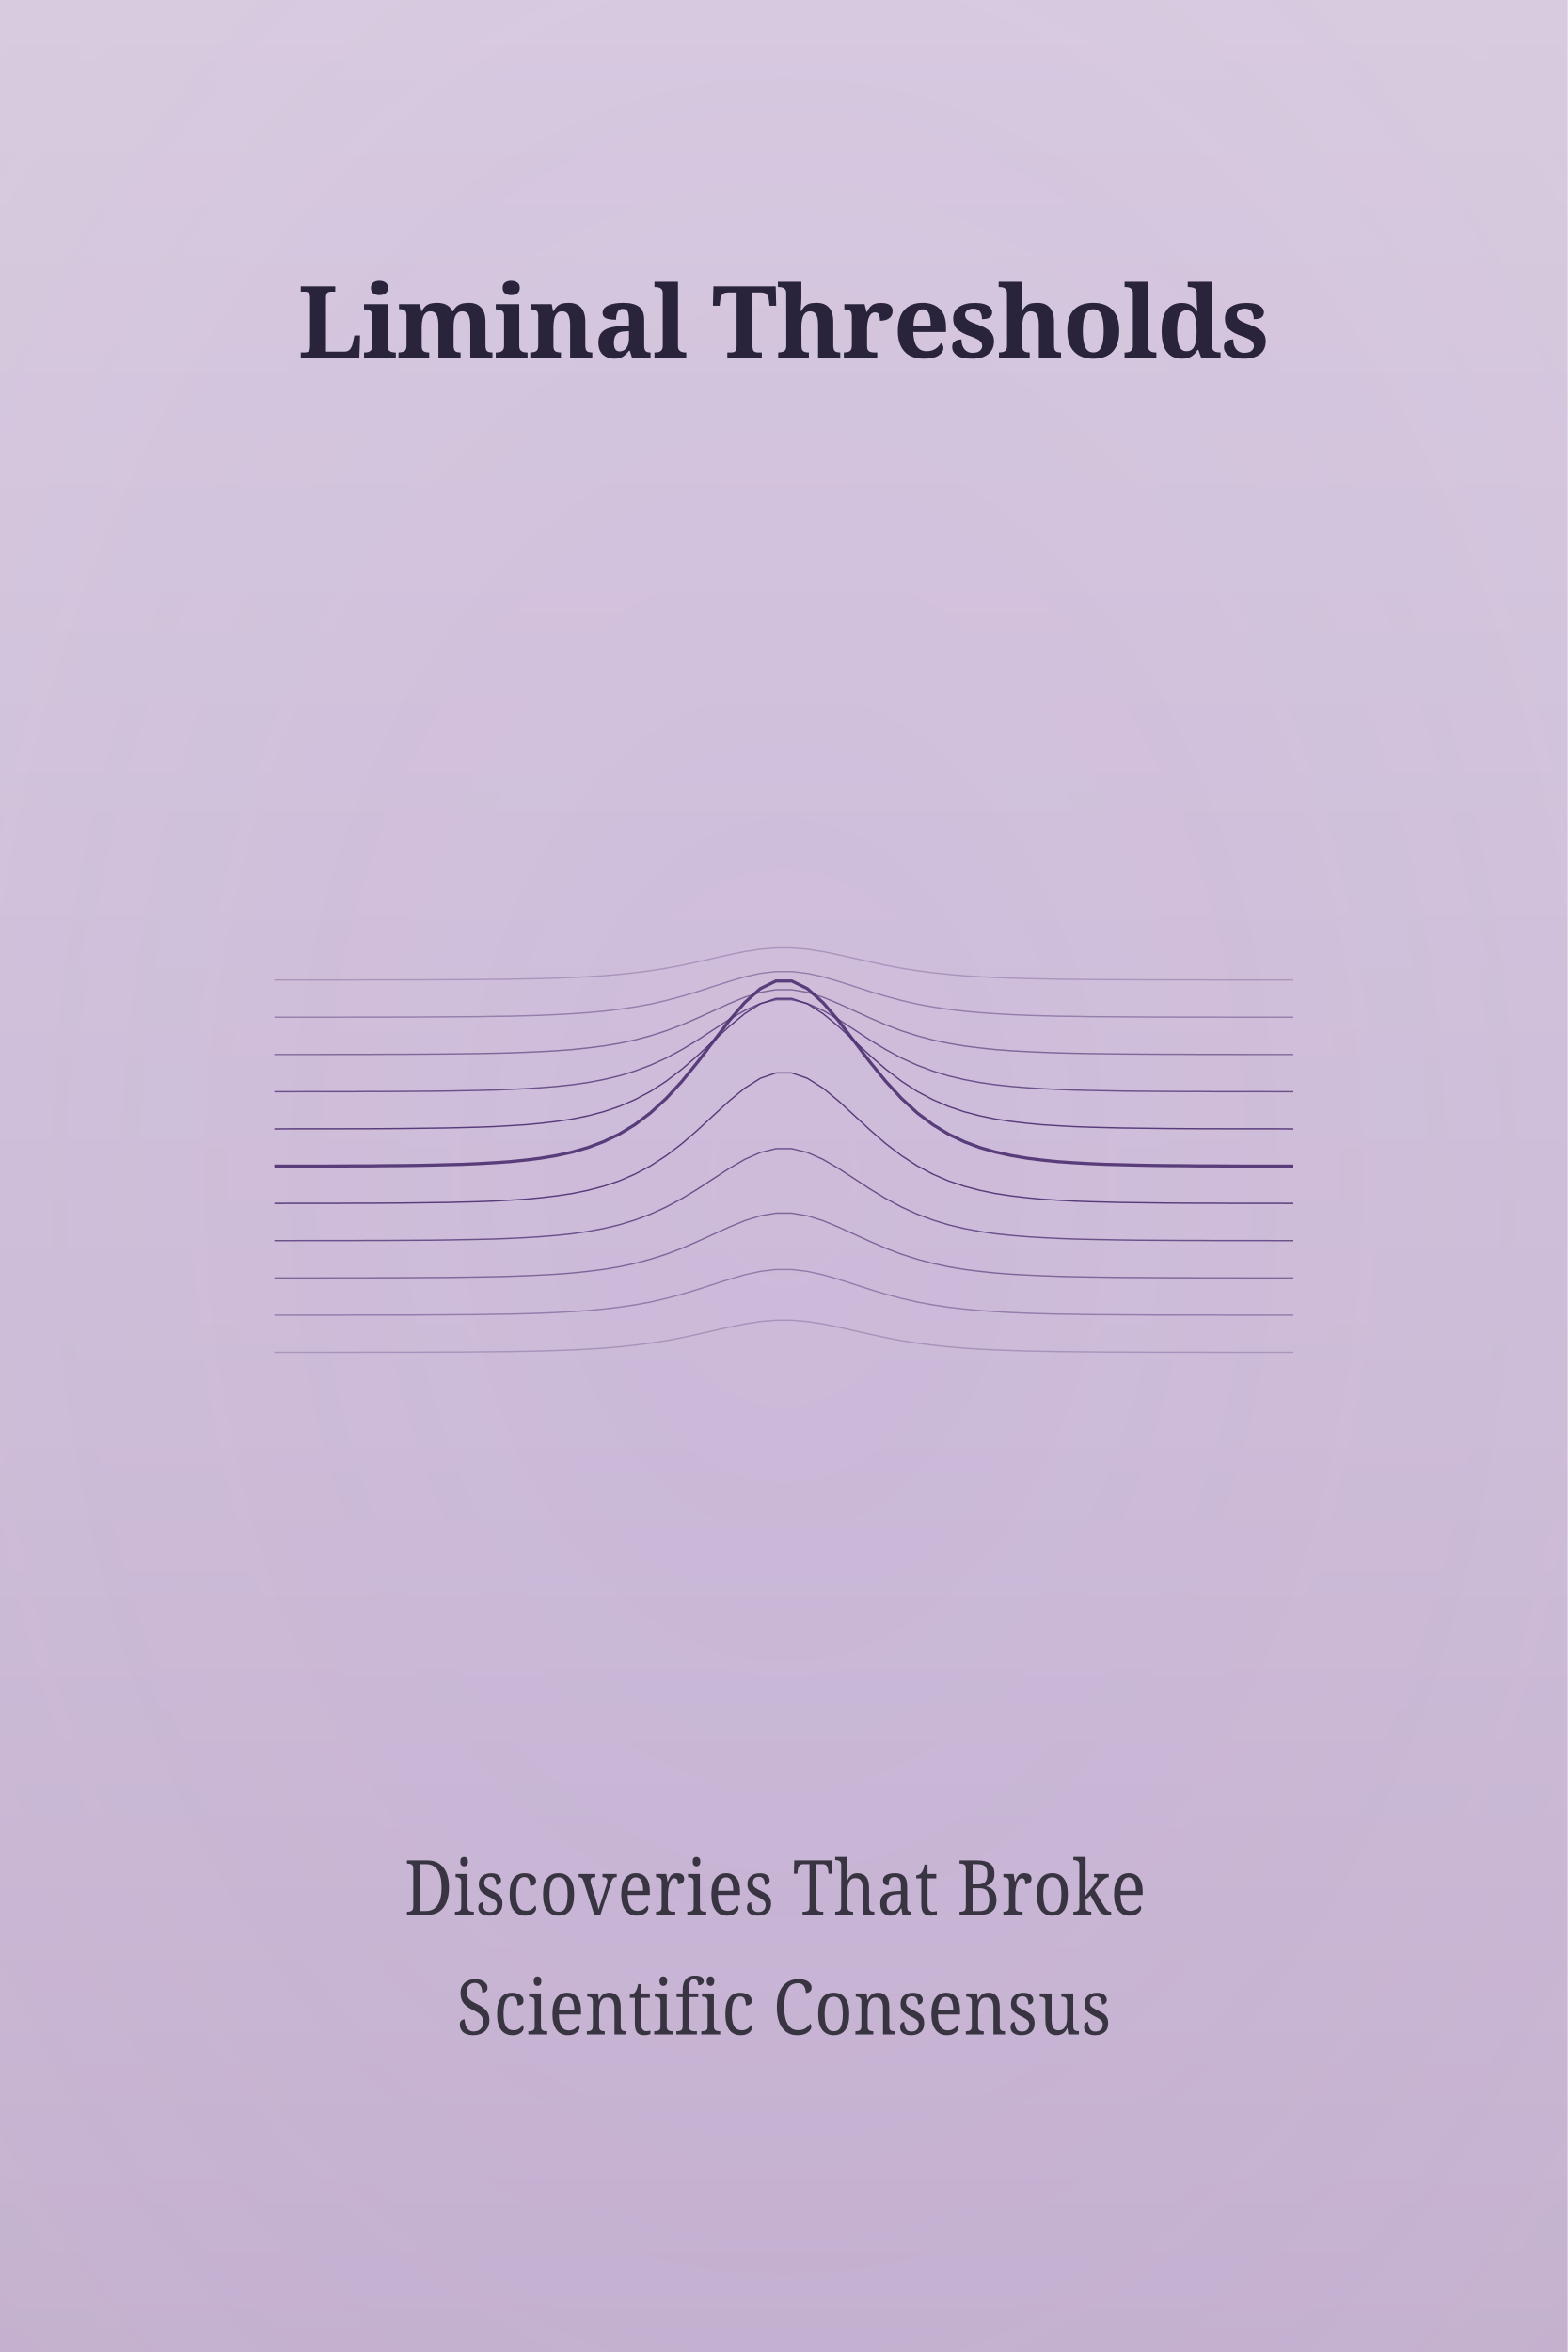
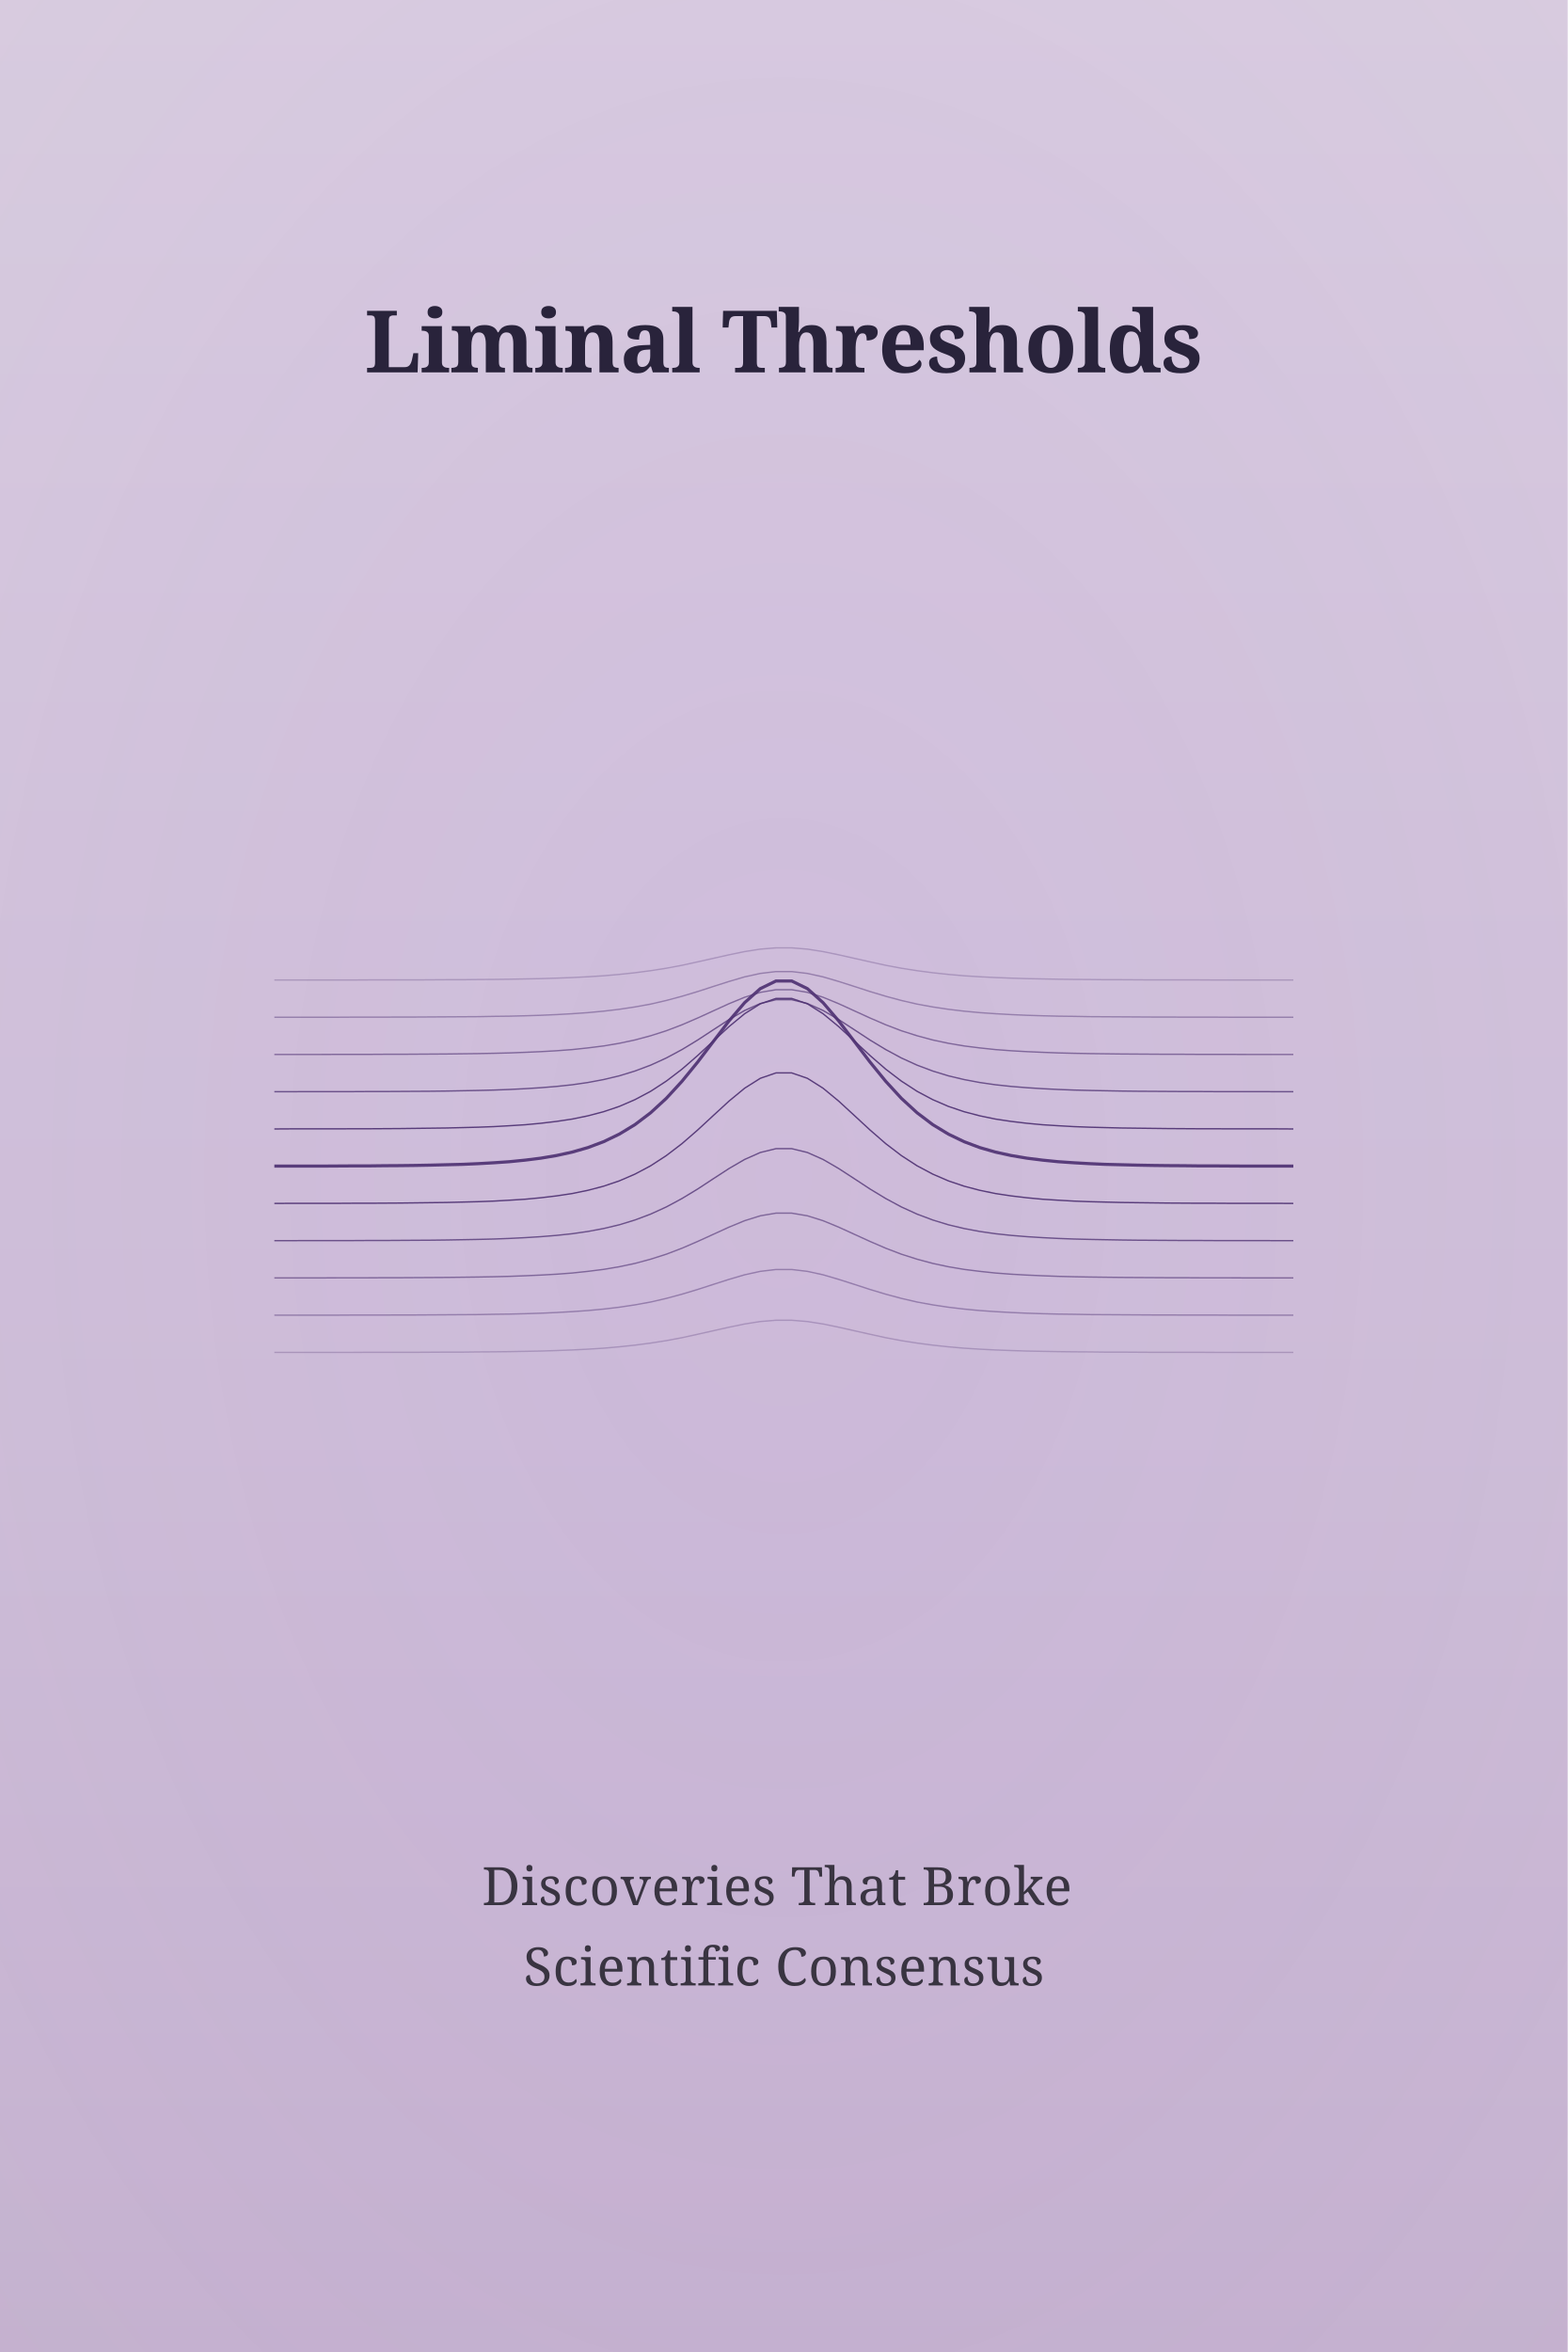
<svg xmlns="http://www.w3.org/2000/svg" viewBox="0 0 1600 2400" width="100%" height="100%">
  <defs>
    <linearGradient id="bg-liminal-thresholds" x1="0%" y1="0%" x2="0%" y2="100%">
      <stop offset="0%" stop-color="#d8ccdf" />
      <stop offset="60%" stop-color="#cebfd7" />
      <stop offset="100%" stop-color="#c5b2cf" />
    </linearGradient>
    <radialGradient id="halo-liminal-thresholds" cx="50%" cy="50%" r="75%">
      <stop offset="0%" stop-color="#a855f7" stop-opacity="0.06" />
      <stop offset="55%" stop-color="#a855f7" stop-opacity="0.03" />
      <stop offset="100%" stop-color="#a855f7" stop-opacity="0.00" />
    </radialGradient>
  </defs>
  <rect width="1600" height="2400" fill="url(#bg-liminal-thresholds)" />
  <rect width="1600" height="2400" fill="url(#halo-liminal-thresholds)" />
  <g text-anchor="middle">
-     <text x="800" y="365" font-family="'Literata', Georgia, serif" font-size="102" font-weight="700" letter-spacing="-0.01em" fill="#29233b">Liminal Thresholds</text>
+     <text x="800" y="380" font-family="'Literata', Georgia, serif" font-size="88" font-weight="700" letter-spacing="-0.01em" fill="#29233b">Liminal Thresholds</text>
  </g>
  <g class="emblem-soliton" transform="translate(0, -210)">
    <path d="M 280,1210.0 L 296,1210.0 L 312,1210.0 L 328,1210.0 L 344,1210.0 L 360,1210.0 L 376,1209.9 L 392,1209.9 L 408,1209.9 L 424,1209.9 L 440,1209.8 L 456,1209.7 L 472,1209.7 L 488,1209.5 L 504,1209.4 L 520,1209.2 L 536,1208.9 L 552,1208.6 L 568,1208.1 L 584,1207.5 L 600,1206.7 L 616,1205.7 L 632,1204.3 L 648,1202.6 L 664,1200.5 L 680,1198.0 L 696,1195.0 L 712,1191.5 L 728,1187.9 L 744,1184.3 L 760,1181.0 L 776,1178.5 L 792,1177.2 L 808,1177.2 L 824,1178.5 L 840,1181.0 L 856,1184.3 L 872,1187.9 L 888,1191.5 L 904,1195.0 L 920,1198.0 L 936,1200.5 L 952,1202.6 L 968,1204.3 L 984,1205.7 L 1000,1206.7 L 1016,1207.5 L 1032,1208.1 L 1048,1208.6 L 1064,1208.9 L 1080,1209.2 L 1096,1209.4 L 1112,1209.5 L 1128,1209.7 L 1144,1209.7 L 1160,1209.8 L 1176,1209.9 L 1192,1209.9 L 1208,1209.9 L 1224,1209.9 L 1240,1210.0 L 1256,1210.0 L 1272,1210.0 L 1288,1210.0 L 1304,1210.0 L 1320,1210.0" stroke="#4f3273" stroke-width="1.4" fill="none" opacity="0.29" />
    <path d="M 280,1248.0 L 296,1248.0 L 312,1248.0 L 328,1248.0 L 344,1248.0 L 360,1247.9 L 376,1247.9 L 392,1247.9 L 408,1247.8 L 424,1247.8 L 440,1247.7 L 456,1247.6 L 472,1247.5 L 488,1247.4 L 504,1247.1 L 520,1246.9 L 536,1246.5 L 552,1246.0 L 568,1245.3 L 584,1244.4 L 600,1243.3 L 616,1241.8 L 632,1239.9 L 648,1237.5 L 664,1234.6 L 680,1230.9 L 696,1226.6 L 712,1221.8 L 728,1216.6 L 744,1211.5 L 760,1206.8 L 776,1203.3 L 792,1201.4 L 808,1201.4 L 824,1203.3 L 840,1206.8 L 856,1211.5 L 872,1216.6 L 888,1221.8 L 904,1226.6 L 920,1230.9 L 936,1234.6 L 952,1237.5 L 968,1239.9 L 984,1241.8 L 1000,1243.3 L 1016,1244.4 L 1032,1245.3 L 1048,1246.0 L 1064,1246.5 L 1080,1246.9 L 1096,1247.1 L 1112,1247.4 L 1128,1247.5 L 1144,1247.6 L 1160,1247.7 L 1176,1247.8 L 1192,1247.8 L 1208,1247.9 L 1224,1247.9 L 1240,1247.9 L 1256,1248.0 L 1272,1248.0 L 1288,1248.0 L 1304,1248.0 L 1320,1248.0" stroke="#4f3273" stroke-width="1.4" fill="none" opacity="0.45" />
    <path d="M 280,1286.0 L 296,1286.0 L 312,1286.0 L 328,1286.0 L 344,1285.9 L 360,1285.9 L 376,1285.9 L 392,1285.8 L 408,1285.8 L 424,1285.7 L 440,1285.6 L 456,1285.5 L 472,1285.3 L 488,1285.1 L 504,1284.8 L 520,1284.4 L 536,1283.8 L 552,1283.1 L 568,1282.2 L 584,1281.0 L 600,1279.3 L 616,1277.3 L 632,1274.6 L 648,1271.2 L 664,1266.9 L 680,1261.8 L 696,1255.7 L 712,1248.8 L 728,1241.5 L 744,1234.2 L 760,1227.6 L 776,1222.6 L 792,1219.9 L 808,1219.9 L 824,1222.6 L 840,1227.6 L 856,1234.2 L 872,1241.5 L 888,1248.8 L 904,1255.7 L 920,1261.8 L 936,1266.9 L 952,1271.2 L 968,1274.6 L 984,1277.3 L 1000,1279.3 L 1016,1281.0 L 1032,1282.2 L 1048,1283.1 L 1064,1283.8 L 1080,1284.4 L 1096,1284.8 L 1112,1285.1 L 1128,1285.3 L 1144,1285.5 L 1160,1285.6 L 1176,1285.7 L 1192,1285.8 L 1208,1285.8 L 1224,1285.9 L 1240,1285.9 L 1256,1285.9 L 1272,1286.0 L 1288,1286.0 L 1304,1286.0 L 1320,1286.0" stroke="#4f3273" stroke-width="1.4" fill="none" opacity="0.61" />
    <path d="M 280,1324.0 L 296,1324.0 L 312,1323.9 L 328,1323.9 L 344,1323.9 L 360,1323.9 L 376,1323.8 L 392,1323.8 L 408,1323.7 L 424,1323.6 L 440,1323.5 L 456,1323.3 L 472,1323.0 L 488,1322.7 L 504,1322.3 L 520,1321.7 L 536,1320.9 L 552,1319.9 L 568,1318.6 L 584,1316.9 L 600,1314.6 L 616,1311.6 L 632,1307.8 L 648,1302.9 L 664,1296.9 L 680,1289.6 L 696,1281.0 L 712,1271.3 L 728,1260.8 L 744,1250.4 L 760,1241.1 L 776,1234.0 L 792,1230.1 L 808,1230.1 L 824,1234.0 L 840,1241.1 L 856,1250.4 L 872,1260.8 L 888,1271.3 L 904,1281.0 L 920,1289.6 L 936,1296.9 L 952,1302.9 L 968,1307.8 L 984,1311.6 L 1000,1314.6 L 1016,1316.9 L 1032,1318.6 L 1048,1319.9 L 1064,1320.9 L 1080,1321.7 L 1096,1322.3 L 1112,1322.7 L 1128,1323.0 L 1144,1323.3 L 1160,1323.5 L 1176,1323.6 L 1192,1323.7 L 1208,1323.8 L 1224,1323.8 L 1240,1323.9 L 1256,1323.9 L 1272,1323.9 L 1288,1323.9 L 1304,1324.0 L 1320,1324.0" stroke="#4f3273" stroke-width="1.4" fill="none" opacity="0.77" />
    <path d="M 280,1362.0 L 296,1361.9 L 312,1361.9 L 328,1361.9 L 344,1361.9 L 360,1361.8 L 376,1361.8 L 392,1361.7 L 408,1361.6 L 424,1361.4 L 440,1361.2 L 456,1361.0 L 472,1360.6 L 488,1360.2 L 504,1359.6 L 520,1358.7 L 536,1357.7 L 552,1356.2 L 568,1354.3 L 584,1351.9 L 600,1348.6 L 616,1344.4 L 632,1339.0 L 648,1332.1 L 664,1323.6 L 680,1313.2 L 696,1301.0 L 712,1287.1 L 728,1272.3 L 744,1257.6 L 760,1244.4 L 776,1234.3 L 792,1228.8 L 808,1228.8 L 824,1234.3 L 840,1244.4 L 856,1257.6 L 872,1272.3 L 888,1287.1 L 904,1301.0 L 920,1313.2 L 936,1323.6 L 952,1332.1 L 968,1339.0 L 984,1344.4 L 1000,1348.6 L 1016,1351.9 L 1032,1354.3 L 1048,1356.2 L 1064,1357.7 L 1080,1358.7 L 1096,1359.6 L 1112,1360.2 L 1128,1360.6 L 1144,1361.0 L 1160,1361.2 L 1176,1361.4 L 1192,1361.6 L 1208,1361.7 L 1224,1361.8 L 1240,1361.8 L 1256,1361.9 L 1272,1361.9 L 1288,1361.9 L 1304,1361.9 L 1320,1362.0" stroke="#4f3273" stroke-width="1.4" fill="none" opacity="0.92" />
    <path d="M 280,1399.9 L 296,1399.9 L 312,1399.9 L 328,1399.9 L 344,1399.8 L 360,1399.7 L 376,1399.7 L 392,1399.5 L 408,1399.4 L 424,1399.2 L 440,1398.9 L 456,1398.5 L 472,1398.1 L 488,1397.4 L 504,1396.5 L 520,1395.4 L 536,1393.8 L 552,1391.8 L 568,1389.1 L 584,1385.6 L 600,1381.0 L 616,1375.0 L 632,1367.3 L 648,1357.6 L 664,1345.5 L 680,1330.8 L 696,1313.4 L 712,1293.8 L 728,1272.8 L 744,1251.8 L 760,1233.1 L 776,1218.8 L 792,1211.0 L 808,1211.0 L 824,1218.8 L 840,1233.1 L 856,1251.8 L 872,1272.8 L 888,1293.8 L 904,1313.4 L 920,1330.8 L 936,1345.5 L 952,1357.6 L 968,1367.3 L 984,1375.0 L 1000,1381.0 L 1016,1385.6 L 1032,1389.1 L 1048,1391.8 L 1064,1393.8 L 1080,1395.4 L 1096,1396.5 L 1112,1397.4 L 1128,1398.1 L 1144,1398.5 L 1160,1398.9 L 1176,1399.2 L 1192,1399.4 L 1208,1399.5 L 1224,1399.7 L 1240,1399.7 L 1256,1399.8 L 1272,1399.9 L 1288,1399.9 L 1304,1399.9 L 1320,1399.9" stroke="#4f3273" stroke-width="3.2" fill="none" opacity="0.92" />
    <path d="M 280,1438.0 L 296,1437.9 L 312,1437.9 L 328,1437.9 L 344,1437.9 L 360,1437.8 L 376,1437.8 L 392,1437.7 L 408,1437.6 L 424,1437.4 L 440,1437.2 L 456,1437.0 L 472,1436.6 L 488,1436.2 L 504,1435.6 L 520,1434.7 L 536,1433.7 L 552,1432.2 L 568,1430.3 L 584,1427.9 L 600,1424.6 L 616,1420.4 L 632,1415.0 L 648,1408.1 L 664,1399.6 L 680,1389.2 L 696,1377.0 L 712,1363.1 L 728,1348.3 L 744,1333.6 L 760,1320.4 L 776,1310.3 L 792,1304.8 L 808,1304.8 L 824,1310.3 L 840,1320.4 L 856,1333.6 L 872,1348.3 L 888,1363.1 L 904,1377.0 L 920,1389.2 L 936,1399.6 L 952,1408.1 L 968,1415.0 L 984,1420.4 L 1000,1424.6 L 1016,1427.9 L 1032,1430.3 L 1048,1432.2 L 1064,1433.7 L 1080,1434.7 L 1096,1435.6 L 1112,1436.2 L 1128,1436.6 L 1144,1437.0 L 1160,1437.2 L 1176,1437.4 L 1192,1437.6 L 1208,1437.7 L 1224,1437.8 L 1240,1437.8 L 1256,1437.9 L 1272,1437.9 L 1288,1437.9 L 1304,1437.9 L 1320,1438.0" stroke="#4f3273" stroke-width="1.4" fill="none" opacity="0.92" />
    <path d="M 280,1476.0 L 296,1476.0 L 312,1475.9 L 328,1475.9 L 344,1475.9 L 360,1475.9 L 376,1475.8 L 392,1475.8 L 408,1475.7 L 424,1475.6 L 440,1475.5 L 456,1475.3 L 472,1475.0 L 488,1474.7 L 504,1474.3 L 520,1473.7 L 536,1472.9 L 552,1471.9 L 568,1470.6 L 584,1468.9 L 600,1466.6 L 616,1463.6 L 632,1459.8 L 648,1454.9 L 664,1448.9 L 680,1441.6 L 696,1433.0 L 712,1423.3 L 728,1412.8 L 744,1402.4 L 760,1393.1 L 776,1386.0 L 792,1382.1 L 808,1382.1 L 824,1386.0 L 840,1393.1 L 856,1402.4 L 872,1412.8 L 888,1423.3 L 904,1433.0 L 920,1441.6 L 936,1448.9 L 952,1454.9 L 968,1459.8 L 984,1463.6 L 1000,1466.6 L 1016,1468.9 L 1032,1470.6 L 1048,1471.9 L 1064,1472.9 L 1080,1473.7 L 1096,1474.3 L 1112,1474.7 L 1128,1475.0 L 1144,1475.3 L 1160,1475.5 L 1176,1475.6 L 1192,1475.7 L 1208,1475.8 L 1224,1475.8 L 1240,1475.9 L 1256,1475.9 L 1272,1475.9 L 1288,1475.9 L 1304,1476.0 L 1320,1476.0" stroke="#4f3273" stroke-width="1.4" fill="none" opacity="0.77" />
    <path d="M 280,1514.0 L 296,1514.0 L 312,1514.0 L 328,1514.0 L 344,1513.9 L 360,1513.9 L 376,1513.9 L 392,1513.8 L 408,1513.8 L 424,1513.7 L 440,1513.6 L 456,1513.5 L 472,1513.3 L 488,1513.1 L 504,1512.8 L 520,1512.4 L 536,1511.8 L 552,1511.1 L 568,1510.2 L 584,1509.0 L 600,1507.3 L 616,1505.3 L 632,1502.6 L 648,1499.2 L 664,1494.9 L 680,1489.8 L 696,1483.7 L 712,1476.8 L 728,1469.5 L 744,1462.2 L 760,1455.6 L 776,1450.6 L 792,1447.9 L 808,1447.9 L 824,1450.6 L 840,1455.6 L 856,1462.2 L 872,1469.5 L 888,1476.8 L 904,1483.7 L 920,1489.8 L 936,1494.9 L 952,1499.2 L 968,1502.6 L 984,1505.3 L 1000,1507.3 L 1016,1509.0 L 1032,1510.2 L 1048,1511.1 L 1064,1511.8 L 1080,1512.4 L 1096,1512.8 L 1112,1513.1 L 1128,1513.3 L 1144,1513.5 L 1160,1513.6 L 1176,1513.7 L 1192,1513.8 L 1208,1513.8 L 1224,1513.9 L 1240,1513.9 L 1256,1513.9 L 1272,1514.0 L 1288,1514.0 L 1304,1514.0 L 1320,1514.0" stroke="#4f3273" stroke-width="1.4" fill="none" opacity="0.61" />
    <path d="M 280,1552.0 L 296,1552.0 L 312,1552.0 L 328,1552.0 L 344,1552.0 L 360,1551.9 L 376,1551.9 L 392,1551.9 L 408,1551.8 L 424,1551.8 L 440,1551.7 L 456,1551.6 L 472,1551.5 L 488,1551.4 L 504,1551.1 L 520,1550.9 L 536,1550.5 L 552,1550.0 L 568,1549.3 L 584,1548.4 L 600,1547.3 L 616,1545.8 L 632,1543.9 L 648,1541.5 L 664,1538.6 L 680,1534.9 L 696,1530.6 L 712,1525.8 L 728,1520.6 L 744,1515.5 L 760,1510.8 L 776,1507.3 L 792,1505.4 L 808,1505.4 L 824,1507.3 L 840,1510.8 L 856,1515.5 L 872,1520.6 L 888,1525.8 L 904,1530.6 L 920,1534.9 L 936,1538.6 L 952,1541.5 L 968,1543.9 L 984,1545.8 L 1000,1547.3 L 1016,1548.4 L 1032,1549.3 L 1048,1550.0 L 1064,1550.5 L 1080,1550.9 L 1096,1551.1 L 1112,1551.4 L 1128,1551.5 L 1144,1551.6 L 1160,1551.7 L 1176,1551.8 L 1192,1551.8 L 1208,1551.9 L 1224,1551.9 L 1240,1551.9 L 1256,1552.0 L 1272,1552.0 L 1288,1552.0 L 1304,1552.0 L 1320,1552.0" stroke="#4f3273" stroke-width="1.4" fill="none" opacity="0.45" />
    <path d="M 280,1590.0 L 296,1590.0 L 312,1590.0 L 328,1590.0 L 344,1590.0 L 360,1590.0 L 376,1589.9 L 392,1589.9 L 408,1589.9 L 424,1589.9 L 440,1589.8 L 456,1589.7 L 472,1589.7 L 488,1589.5 L 504,1589.4 L 520,1589.2 L 536,1588.9 L 552,1588.6 L 568,1588.1 L 584,1587.5 L 600,1586.7 L 616,1585.7 L 632,1584.3 L 648,1582.6 L 664,1580.5 L 680,1578.0 L 696,1575.0 L 712,1571.5 L 728,1567.9 L 744,1564.3 L 760,1561.0 L 776,1558.5 L 792,1557.2 L 808,1557.2 L 824,1558.5 L 840,1561.0 L 856,1564.3 L 872,1567.9 L 888,1571.5 L 904,1575.0 L 920,1578.0 L 936,1580.5 L 952,1582.6 L 968,1584.3 L 984,1585.7 L 1000,1586.7 L 1016,1587.5 L 1032,1588.1 L 1048,1588.6 L 1064,1588.9 L 1080,1589.2 L 1096,1589.4 L 1112,1589.5 L 1128,1589.7 L 1144,1589.7 L 1160,1589.8 L 1176,1589.9 L 1192,1589.9 L 1208,1589.9 L 1224,1589.9 L 1240,1590.0 L 1256,1590.0 L 1272,1590.0 L 1288,1590.0 L 1304,1590.0 L 1320,1590.0" stroke="#4f3273" stroke-width="1.4" fill="none" opacity="0.29" />
  </g>
-   <g text-anchor="middle" transform="translate(800, 0) scale(0.87, 1) translate(-800, 0)">
-     <text x="800" y="1954" font-family="'Literata', Georgia, serif" font-size="78" font-weight="400" letter-spacing="0.01em" fill="#393441">
+   <g text-anchor="middle">
+     <text x="800" y="1944" font-family="'Literata', Georgia, serif" font-size="54" font-weight="400" letter-spacing="0.01em" fill="#393441">
      <tspan x="800" dy="0">Discoveries That Broke</tspan>
-       <tspan x="800" dy="122">Scientific Consensus</tspan>
+       <tspan x="800" dy="82">Scientific Consensus</tspan>
    </text>
  </g>
</svg>
